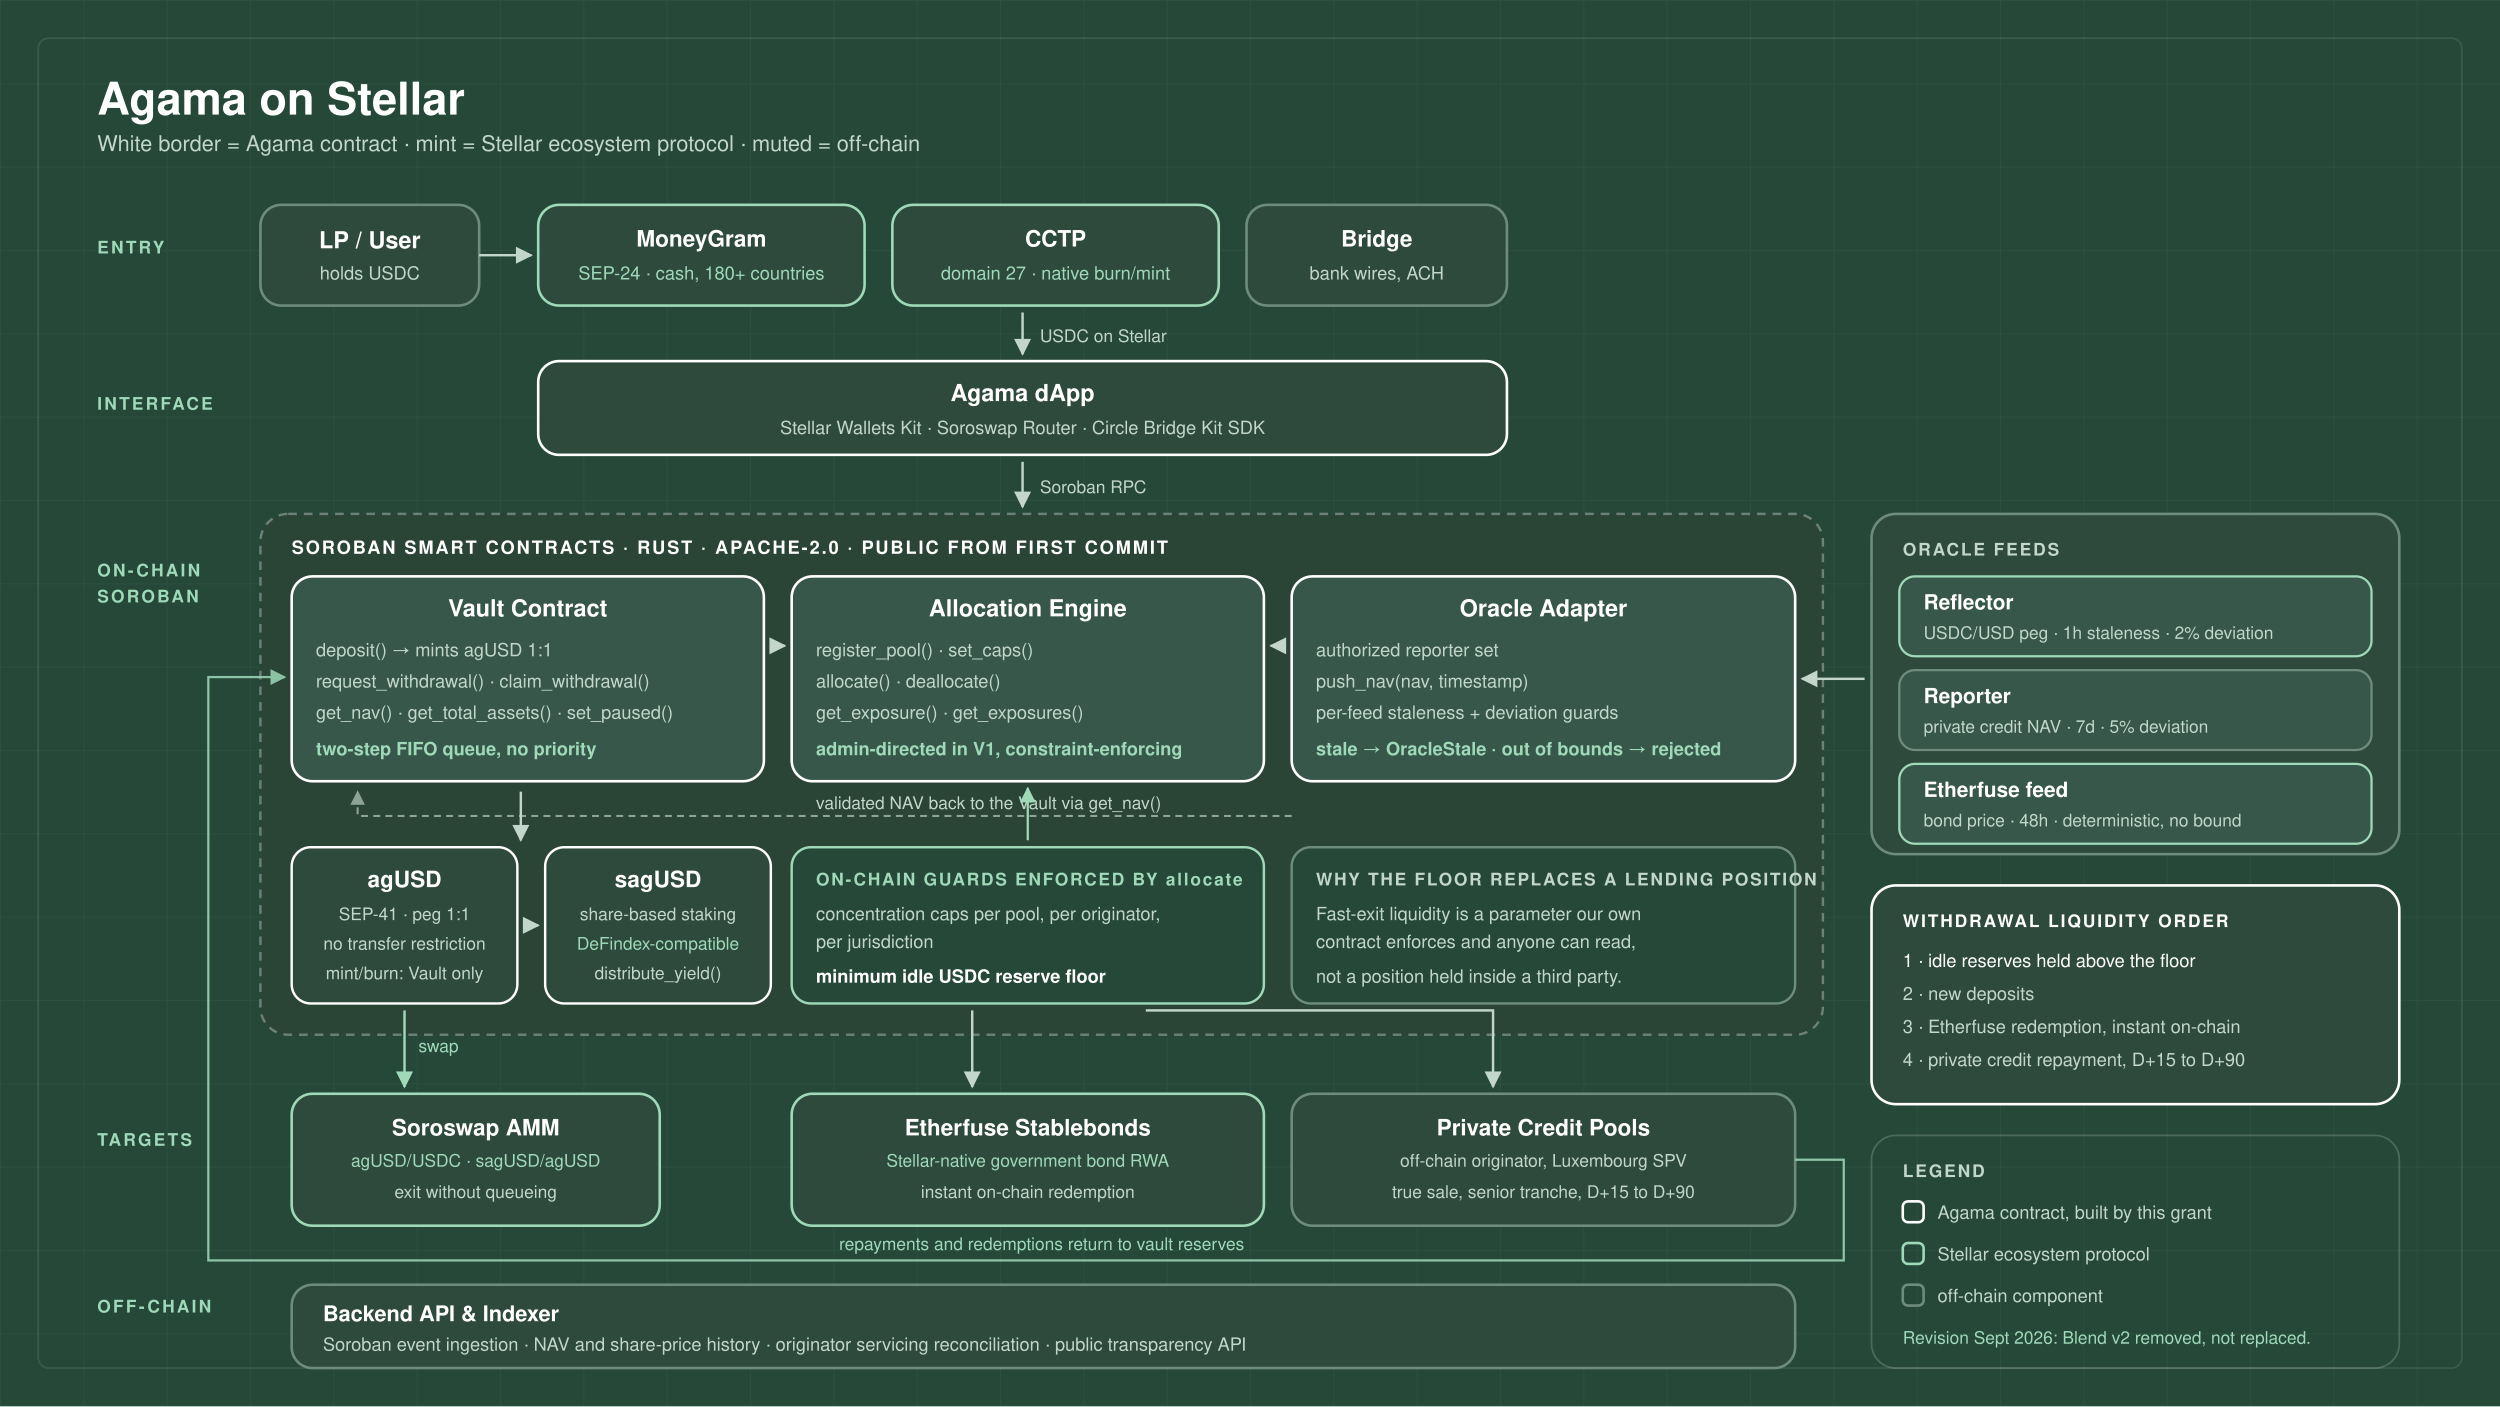
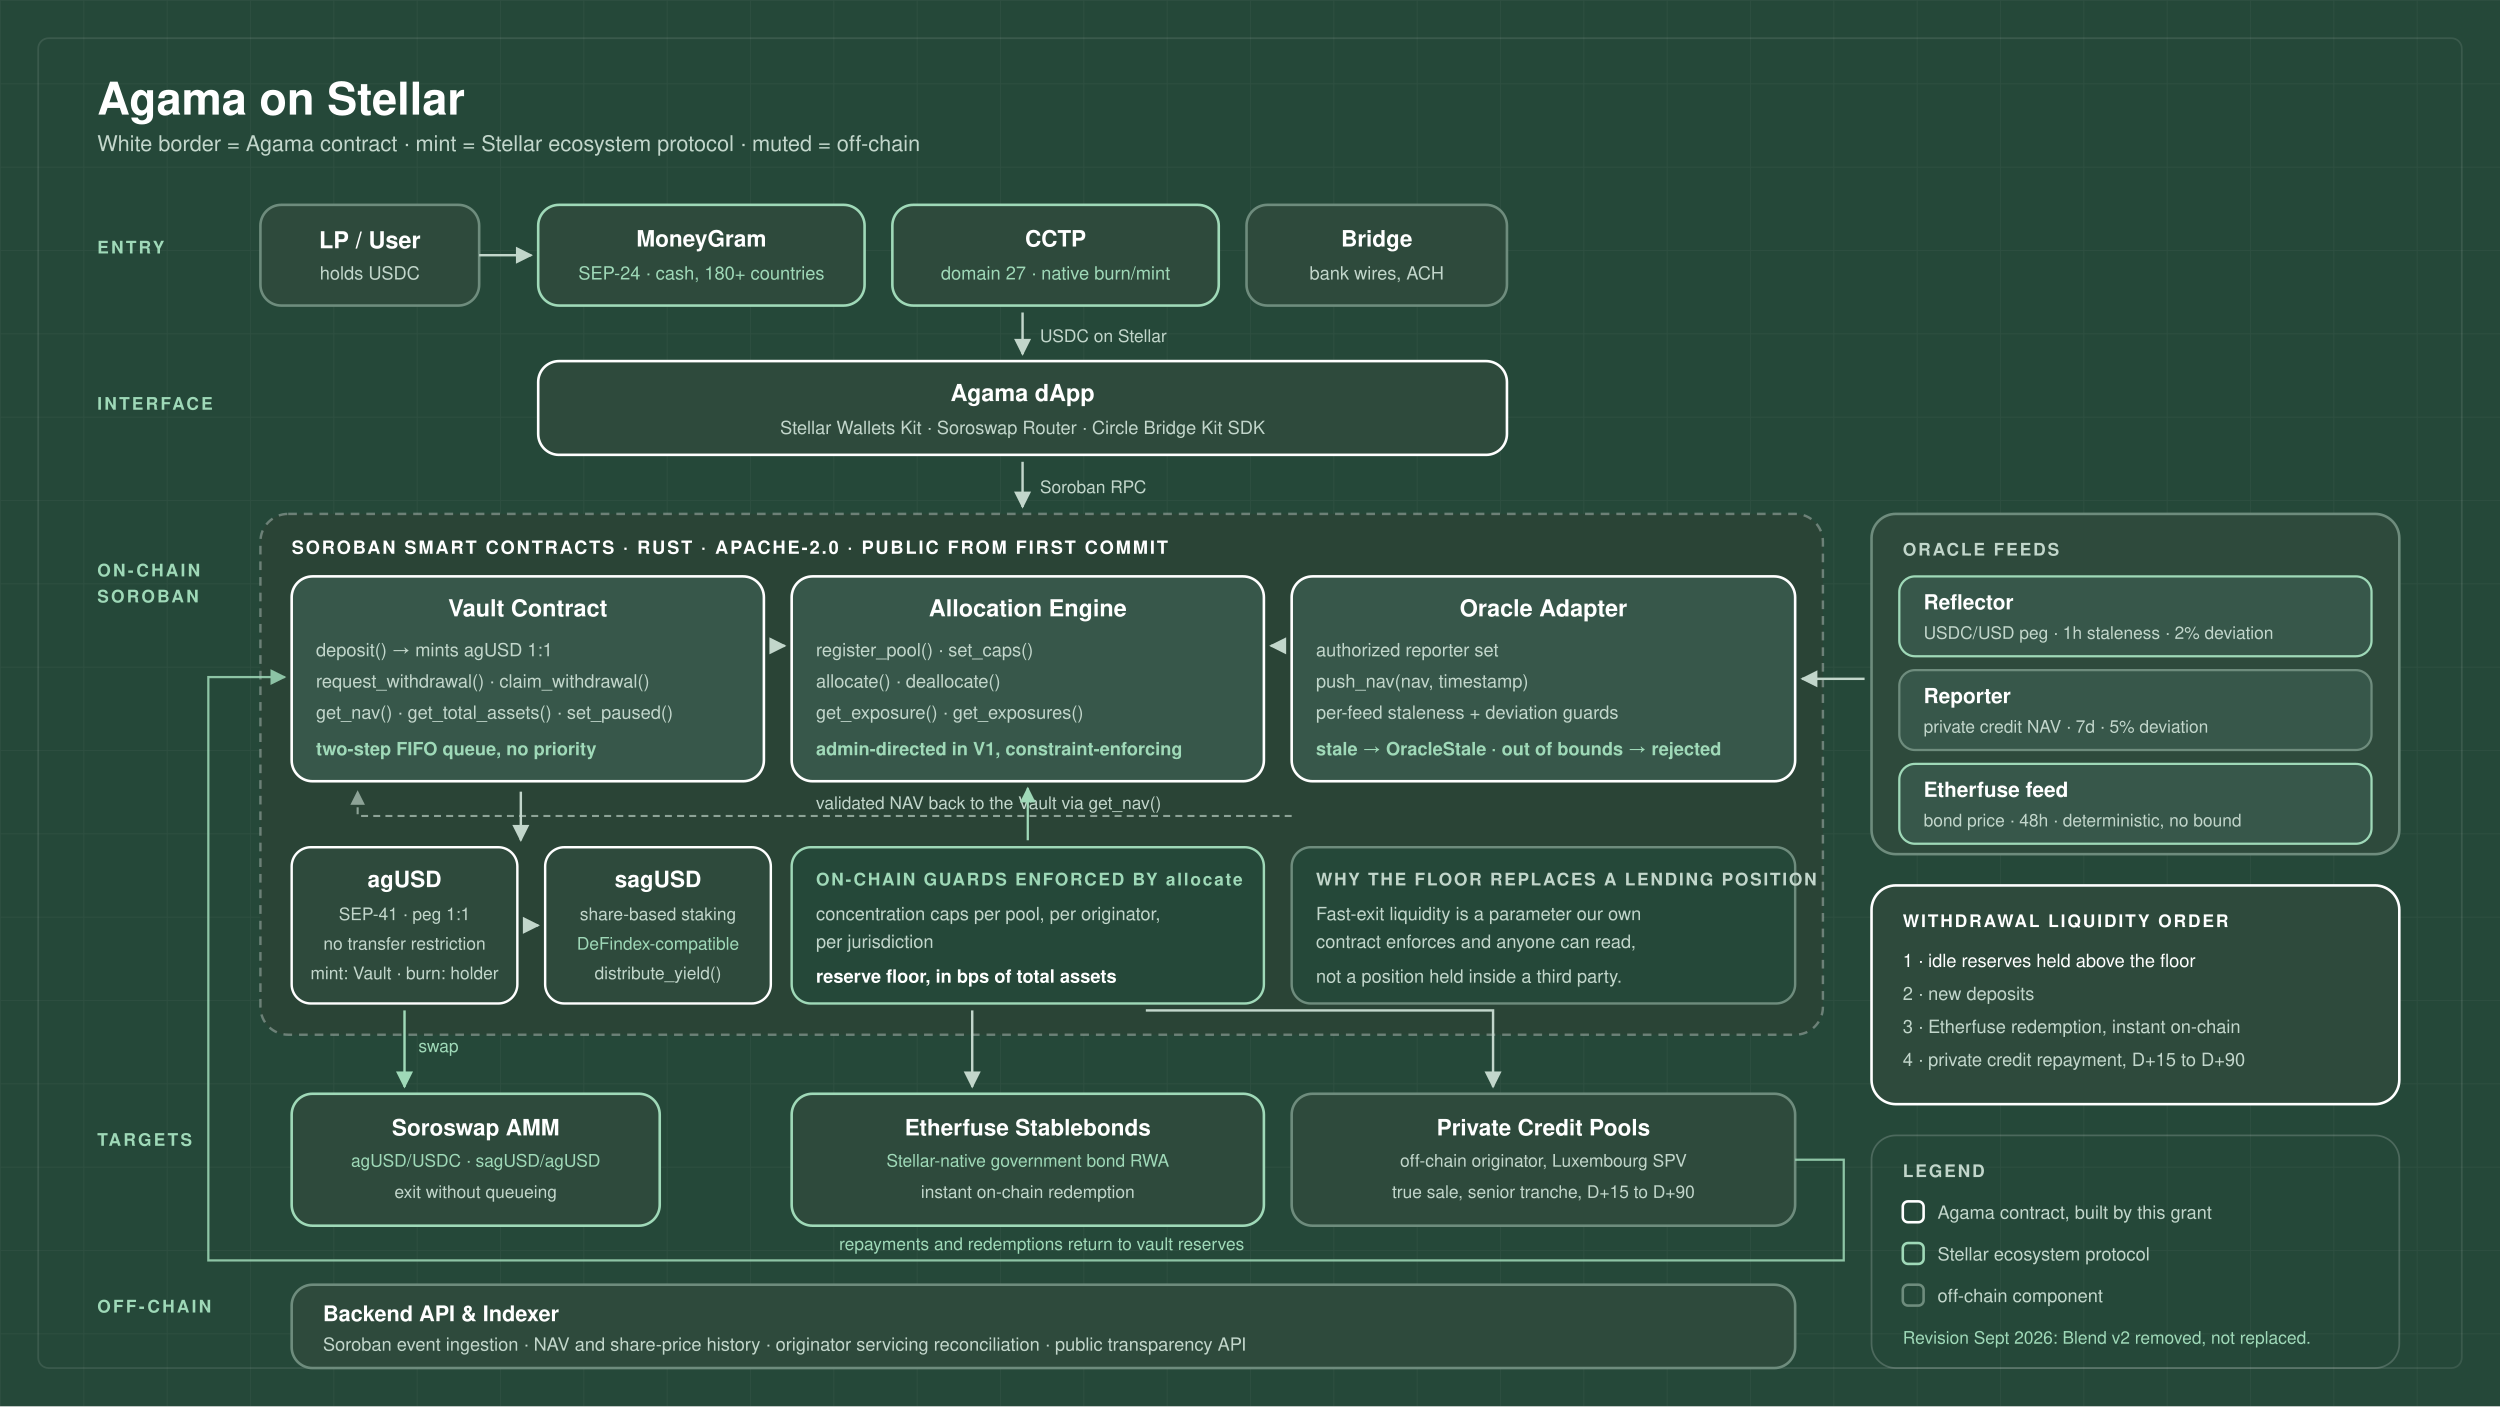
<svg xmlns="http://www.w3.org/2000/svg" viewBox="0 0 1440 810" width="1440" height="810" font-family="Helvetica Neue, Helvetica, Arial, sans-serif">
  <defs>
    <marker id="a" viewBox="0 0 10 10" refX="9" refY="5" markerWidth="7" markerHeight="7" orient="auto-start-reverse">
      <path d="M0,0 L10,5 L0,10 z" fill="#c2d6cb" />
    </marker>
    <marker id="am" viewBox="0 0 10 10" refX="9" refY="5" markerWidth="7" markerHeight="7" orient="auto-start-reverse">
      <path d="M0,0 L10,5 L0,10 z" fill="#9fd9b8" />
    </marker>
    <pattern id="grid" width="48" height="48" patternUnits="userSpaceOnUse">
      <path d="M48 0 L0 0 0 48" fill="none" stroke="#ffffff" stroke-opacity="0.04" stroke-width="1" />
    </pattern>
  </defs>
  <rect width="1440" height="810" fill="#254839" />
  <rect width="1440" height="810" fill="url(#grid)" />
  <rect x="22" y="22" width="1396" height="766" fill="none" stroke="#ffffff" stroke-opacity="0.10" rx="6" />
  <text x="56" y="66" fill="#ffffff" font-size="26" font-weight="700">Agama on Stellar</text>
  <text x="56" y="87" fill="#c2d6cb" font-size="12.5">White border = Agama contract · mint = Stellar ecosystem protocol · muted = off-chain</text>
  <text x="56" y="146" fill="#9fd9b8" font-size="10" font-weight="700" letter-spacing="1.3">ENTRY</text>
  <text x="56" y="236" fill="#9fd9b8" font-size="10" font-weight="700" letter-spacing="1.3">INTERFACE</text>
  <text x="56" y="332" fill="#9fd9b8" font-size="10" font-weight="700" letter-spacing="1.3">ON-CHAIN</text>
  <text x="56" y="347" fill="#9fd9b8" font-size="10" font-weight="700" letter-spacing="1.3">SOROBAN</text>
  <text x="56" y="660" fill="#9fd9b8" font-size="10" font-weight="700" letter-spacing="1.3">TARGETS</text>
  <text x="56" y="756" fill="#9fd9b8" font-size="10" font-weight="700" letter-spacing="1.3">OFF-CHAIN</text>
  <rect x="150" y="118" width="126" height="58" rx="12" fill="#2e4a3c" stroke="#6e8c7d" stroke-width="1.5" />
  <text x="213" y="143" fill="#ffffff" font-size="13.5" font-weight="700" text-anchor="middle">LP / User</text>
  <text x="213" y="161" fill="#c2d6cb" font-size="10.5" text-anchor="middle">holds USDC</text>
  <rect x="310" y="118" width="188" height="58" rx="12" fill="#2e4a3c" stroke="#9fd9b8" stroke-width="1.5" />
  <text x="404" y="142" fill="#ffffff" font-size="13" font-weight="700" text-anchor="middle">MoneyGram</text>
  <text x="404" y="161" fill="#9fd9b8" font-size="10.5" text-anchor="middle">SEP-24 · cash, 180+ countries</text>
  <rect x="514" y="118" width="188" height="58" rx="12" fill="#2e4a3c" stroke="#9fd9b8" stroke-width="1.5" />
  <text x="608" y="142" fill="#ffffff" font-size="13" font-weight="700" text-anchor="middle">CCTP</text>
  <text x="608" y="161" fill="#9fd9b8" font-size="10.5" text-anchor="middle">domain 27 · native burn/mint</text>
  <rect x="718" y="118" width="150" height="58" rx="12" fill="#2e4a3c" stroke="#6e8c7d" stroke-width="1.5" />
  <text x="793" y="142" fill="#ffffff" font-size="13" font-weight="700" text-anchor="middle">Bridge</text>
  <text x="793" y="161" fill="#c2d6cb" font-size="10.5" text-anchor="middle">bank wires, ACH</text>
  <path d="M276 147 L306 147" stroke="#c2d6cb" stroke-width="1.4" marker-end="url(#a)" />
  <rect x="310" y="208" width="558" height="54" rx="12" fill="#2e4a3c" stroke="#ffffff" stroke-width="1.5" />
  <text x="589" y="231" fill="#ffffff" font-size="13.5" font-weight="700" text-anchor="middle">Agama dApp</text>
  <text x="589" y="250" fill="#c2d6cb" font-size="10.5" text-anchor="middle">Stellar Wallets Kit · Soroswap Router · Circle Bridge Kit SDK</text>
  <path d="M589 180 L589 204" stroke="#c2d6cb" stroke-width="1.4" marker-end="url(#a)" />
  <text x="599" y="197" fill="#c2d6cb" font-size="10">USDC on Stellar</text>
  <path d="M589 266 L589 292" stroke="#c2d6cb" stroke-width="1.4" marker-end="url(#a)" />
  <text x="599" y="284" fill="#c2d6cb" font-size="10">Soroban RPC</text>
  <rect x="150" y="296" width="900" height="300" rx="16" fill="#2a4436" stroke="#ffffff" stroke-opacity="0.32" stroke-width="1.4" stroke-dasharray="5 4" />
  <text x="168" y="319" fill="#ffffff" font-size="10.5" font-weight="700" letter-spacing="1.1">SOROBAN SMART CONTRACTS · RUST · APACHE-2.0 · PUBLIC FROM FIRST COMMIT</text>
  <rect x="168" y="332" width="272" height="118" rx="12" fill="#37574a" stroke="#ffffff" stroke-width="1.5" />
  <text x="304" y="355" fill="#ffffff" font-size="13.5" font-weight="700" text-anchor="middle">Vault Contract</text>
  <text x="182" y="378" fill="#c2d6cb" font-size="10.5">deposit() → mints agUSD 1:1</text>
  <text x="182" y="396" fill="#c2d6cb" font-size="10.5">request_withdrawal() · claim_withdrawal()</text>
  <text x="182" y="414" fill="#c2d6cb" font-size="10.5">get_nav() · get_total_assets() · set_paused()</text>
  <text x="182" y="435" fill="#9fd9b8" font-size="10.5" font-weight="700">two-step FIFO queue, no priority</text>
  <rect x="456" y="332" width="272" height="118" rx="12" fill="#37574a" stroke="#ffffff" stroke-width="1.5" />
  <text x="592" y="355" fill="#ffffff" font-size="13.5" font-weight="700" text-anchor="middle">Allocation Engine</text>
  <text x="470" y="378" fill="#c2d6cb" font-size="10.5">register_pool() · set_caps()</text>
  <text x="470" y="396" fill="#c2d6cb" font-size="10.5">allocate() · deallocate()</text>
  <text x="470" y="414" fill="#c2d6cb" font-size="10.5">get_exposure() · get_exposures()</text>
  <text x="470" y="435" fill="#9fd9b8" font-size="10.5" font-weight="700">admin-directed in V1, constraint-enforcing</text>
  <rect x="744" y="332" width="290" height="118" rx="12" fill="#37574a" stroke="#ffffff" stroke-width="1.5" />
  <text x="889" y="355" fill="#ffffff" font-size="13.5" font-weight="700" text-anchor="middle">Oracle Adapter</text>
  <text x="758" y="378" fill="#c2d6cb" font-size="10.5">authorized reporter set</text>
  <text x="758" y="396" fill="#c2d6cb" font-size="10.5">push_nav(nav, timestamp)</text>
  <text x="758" y="414" fill="#c2d6cb" font-size="10.5">per-feed staleness + deviation guards</text>
  <text x="758" y="435" fill="#9fd9b8" font-size="10.5" font-weight="700">stale → OracleStale · out of bounds → rejected</text>
  <path d="M444 372 L452 372" stroke="#c2d6cb" stroke-width="1.4" marker-end="url(#a)" />
  <path d="M740 372 L732 372" stroke="#c2d6cb" stroke-width="1.4" marker-end="url(#a)" />
  <path d="M744 470 L206 470 L206 456" stroke="#c2d6cb" stroke-width="1.2" stroke-dasharray="4 3" marker-end="url(#a)" opacity="0.65" fill="none" />
  <text x="470" y="466" fill="#c2d6cb" font-size="10">validated NAV back to the Vault via get_nav()</text>
  <rect x="168" y="488" width="130" height="90" rx="11" fill="#2e4a3c" stroke="#ffffff" stroke-width="1.4" />
  <text x="233" y="511" fill="#ffffff" font-size="13" font-weight="700" text-anchor="middle">agUSD</text>
  <text x="233" y="530" fill="#c2d6cb" font-size="10" text-anchor="middle">SEP-41 · peg 1:1</text>
  <text x="233" y="547" fill="#c2d6cb" font-size="10" text-anchor="middle">no transfer restriction</text>
-   <text x="233" y="564" fill="#c2d6cb" font-size="10" text-anchor="middle">mint/burn: Vault only</text>
+   <text x="233" y="564" fill="#c2d6cb" font-size="10" text-anchor="middle">mint: Vault · burn: holder</text>
  <rect x="314" y="488" width="130" height="90" rx="11" fill="#2e4a3c" stroke="#ffffff" stroke-width="1.4" />
  <text x="379" y="511" fill="#ffffff" font-size="13" font-weight="700" text-anchor="middle">sagUSD</text>
  <text x="379" y="530" fill="#c2d6cb" font-size="10" text-anchor="middle">share-based staking</text>
  <text x="379" y="547" fill="#9fd9b8" font-size="10" text-anchor="middle">DeFindex-compatible</text>
  <text x="379" y="564" fill="#c2d6cb" font-size="10" text-anchor="middle">distribute_yield()</text>
  <path d="M300 456 L300 484" stroke="#c2d6cb" stroke-width="1.4" marker-end="url(#a)" />
  <path d="M302 533 L310 533" stroke="#c2d6cb" stroke-width="1.4" marker-end="url(#a)" />
  <rect x="456" y="488" width="272" height="90" rx="11" fill="#254839" stroke="#9fd9b8" stroke-width="1.4" />
  <text x="470" y="510" fill="#9fd9b8" font-size="10" font-weight="700" letter-spacing="1">ON-CHAIN GUARDS ENFORCED BY allocate</text>
  <text x="470" y="530" fill="#c2d6cb" font-size="10.5">concentration caps per pool, per originator,</text>
  <text x="470" y="546" fill="#c2d6cb" font-size="10.5">per jurisdiction</text>
-   <text x="470" y="566" fill="#ffffff" font-size="10.5" font-weight="700">minimum idle USDC reserve floor</text>
+   <text x="470" y="566" fill="#ffffff" font-size="10.5" font-weight="700">reserve floor, in bps of total assets</text>
  <path d="M592 484 L592 454" stroke="#9fd9b8" stroke-width="1.3" marker-end="url(#am)" />
  <rect x="744" y="488" width="290" height="90" rx="11" fill="#254839" stroke="#6e8c7d" stroke-width="1.4" />
  <text x="758" y="510" fill="#c2d6cb" font-size="10" font-weight="700" letter-spacing="1">WHY THE FLOOR REPLACES A LENDING POSITION</text>
  <text x="758" y="530" fill="#c2d6cb" font-size="10.5">Fast-exit liquidity is a parameter our own</text>
  <text x="758" y="546" fill="#c2d6cb" font-size="10.5">contract enforces and anyone can read,</text>
  <text x="758" y="566" fill="#c2d6cb" font-size="10.5">not a position held inside a third party.</text>
  <rect x="1078" y="296" width="304" height="196" rx="14" fill="#2e4a3c" stroke="#6e8c7d" stroke-width="1.5" />
  <text x="1096" y="320" fill="#c2d6cb" font-size="10" font-weight="700" letter-spacing="1.1">ORACLE FEEDS</text>
  <rect x="1094" y="332" width="272" height="46" rx="9" fill="#37574a" stroke="#9fd9b8" stroke-width="1.3" />
  <text x="1108" y="351" fill="#ffffff" font-size="12" font-weight="700">Reflector</text>
  <text x="1108" y="368" fill="#c2d6cb" font-size="10">USDC/USD peg · 1h staleness · 2% deviation</text>
  <rect x="1094" y="386" width="272" height="46" rx="9" fill="#37574a" stroke="#6e8c7d" stroke-width="1.3" />
  <text x="1108" y="405" fill="#ffffff" font-size="12" font-weight="700">Reporter</text>
  <text x="1108" y="422" fill="#c2d6cb" font-size="10">private credit NAV · 7d · 5% deviation</text>
  <rect x="1094" y="440" width="272" height="46" rx="9" fill="#37574a" stroke="#9fd9b8" stroke-width="1.3" />
  <text x="1108" y="459" fill="#ffffff" font-size="12" font-weight="700">Etherfuse feed</text>
  <text x="1108" y="476" fill="#c2d6cb" font-size="10">bond price · 48h · deterministic, no bound</text>
  <path d="M1074 391 L1038 391" stroke="#c2d6cb" stroke-width="1.4" marker-end="url(#a)" />
  <rect x="1078" y="510" width="304" height="126" rx="14" fill="#2e4a3c" stroke="#ffffff" stroke-width="1.5" />
  <text x="1096" y="534" fill="#ffffff" font-size="10" font-weight="700" letter-spacing="1.1">WITHDRAWAL LIQUIDITY ORDER</text>
  <text x="1096" y="557" fill="#ffffff" font-size="10.5">1 · idle reserves held above the floor</text>
  <text x="1096" y="576" fill="#c2d6cb" font-size="10.5">2 · new deposits</text>
  <text x="1096" y="595" fill="#c2d6cb" font-size="10.5">3 · Etherfuse redemption, instant on-chain</text>
  <text x="1096" y="614" fill="#c2d6cb" font-size="10.5">4 · private credit repayment, D+15 to D+90</text>
  <rect x="168" y="630" width="212" height="76" rx="12" fill="#2e4a3c" stroke="#9fd9b8" stroke-width="1.5" />
  <text x="274" y="654" fill="#ffffff" font-size="13" font-weight="700" text-anchor="middle">Soroswap AMM</text>
  <text x="274" y="672" fill="#9fd9b8" font-size="10" text-anchor="middle">agUSD/USDC · sagUSD/agUSD</text>
  <text x="274" y="690" fill="#c2d6cb" font-size="10" text-anchor="middle">exit without queueing</text>
  <rect x="456" y="630" width="272" height="76" rx="12" fill="#2e4a3c" stroke="#9fd9b8" stroke-width="1.5" />
  <text x="592" y="654" fill="#ffffff" font-size="13" font-weight="700" text-anchor="middle">Etherfuse Stablebonds</text>
  <text x="592" y="672" fill="#9fd9b8" font-size="10" text-anchor="middle">Stellar-native government bond RWA</text>
  <text x="592" y="690" fill="#c2d6cb" font-size="10" text-anchor="middle">instant on-chain redemption</text>
  <rect x="744" y="630" width="290" height="76" rx="12" fill="#2e4a3c" stroke="#6e8c7d" stroke-width="1.5" />
  <text x="889" y="654" fill="#ffffff" font-size="13" font-weight="700" text-anchor="middle">Private Credit Pools</text>
  <text x="889" y="672" fill="#c2d6cb" font-size="10" text-anchor="middle">off-chain originator, Luxembourg SPV</text>
  <text x="889" y="690" fill="#c2d6cb" font-size="10" text-anchor="middle">true sale, senior tranche, D+15 to D+90</text>
  <path d="M233 582 L233 626" stroke="#9fd9b8" stroke-width="1.4" marker-end="url(#am)" />
  <text x="241" y="606" fill="#9fd9b8" font-size="10">swap</text>
  <path d="M560 582 L560 626" stroke="#c2d6cb" stroke-width="1.4" marker-end="url(#a)" />
  <path d="M660 582 L860 582 L860 626" stroke="#c2d6cb" stroke-width="1.4" fill="none" marker-end="url(#a)" />
  <path d="M1034 668 L1062 668 L1062 726 L120 726 L120 390 L164 390" stroke="#9fd9b8" stroke-width="1.3" fill="none" marker-end="url(#am)" opacity="0.85" />
  <text x="600" y="720" fill="#9fd9b8" font-size="10" text-anchor="middle">repayments and redemptions return to vault reserves</text>
  <rect x="168" y="740" width="866" height="48" rx="12" fill="#2e4a3c" stroke="#6e8c7d" stroke-width="1.5" />
  <text x="186" y="761" fill="#ffffff" font-size="12.5" font-weight="700">Backend API &amp; Indexer</text>
  <text x="186" y="778" fill="#c2d6cb" font-size="10.5">Soroban event ingestion · NAV and share-price history · originator servicing reconciliation · public transparency API</text>
  <rect x="1078" y="654" width="304" height="134" rx="14" fill="none" stroke="#ffffff" stroke-opacity="0.18" />
  <text x="1096" y="678" fill="#c2d6cb" font-size="10" font-weight="700" letter-spacing="1.1">LEGEND</text>
  <rect x="1096" y="692" width="12" height="12" rx="3" fill="none" stroke="#ffffff" stroke-width="1.5" />
  <text x="1116" y="702" fill="#c2d6cb" font-size="10.5">Agama contract, built by this grant</text>
  <rect x="1096" y="716" width="12" height="12" rx="3" fill="none" stroke="#9fd9b8" stroke-width="1.5" />
  <text x="1116" y="726" fill="#c2d6cb" font-size="10.5">Stellar ecosystem protocol</text>
  <rect x="1096" y="740" width="12" height="12" rx="3" fill="none" stroke="#6e8c7d" stroke-width="1.5" />
  <text x="1116" y="750" fill="#c2d6cb" font-size="10.5">off-chain component</text>
  <text x="1096" y="774" fill="#9fd9b8" font-size="10">Revision Sept 2026: Blend v2 removed, not replaced.</text>
</svg>
